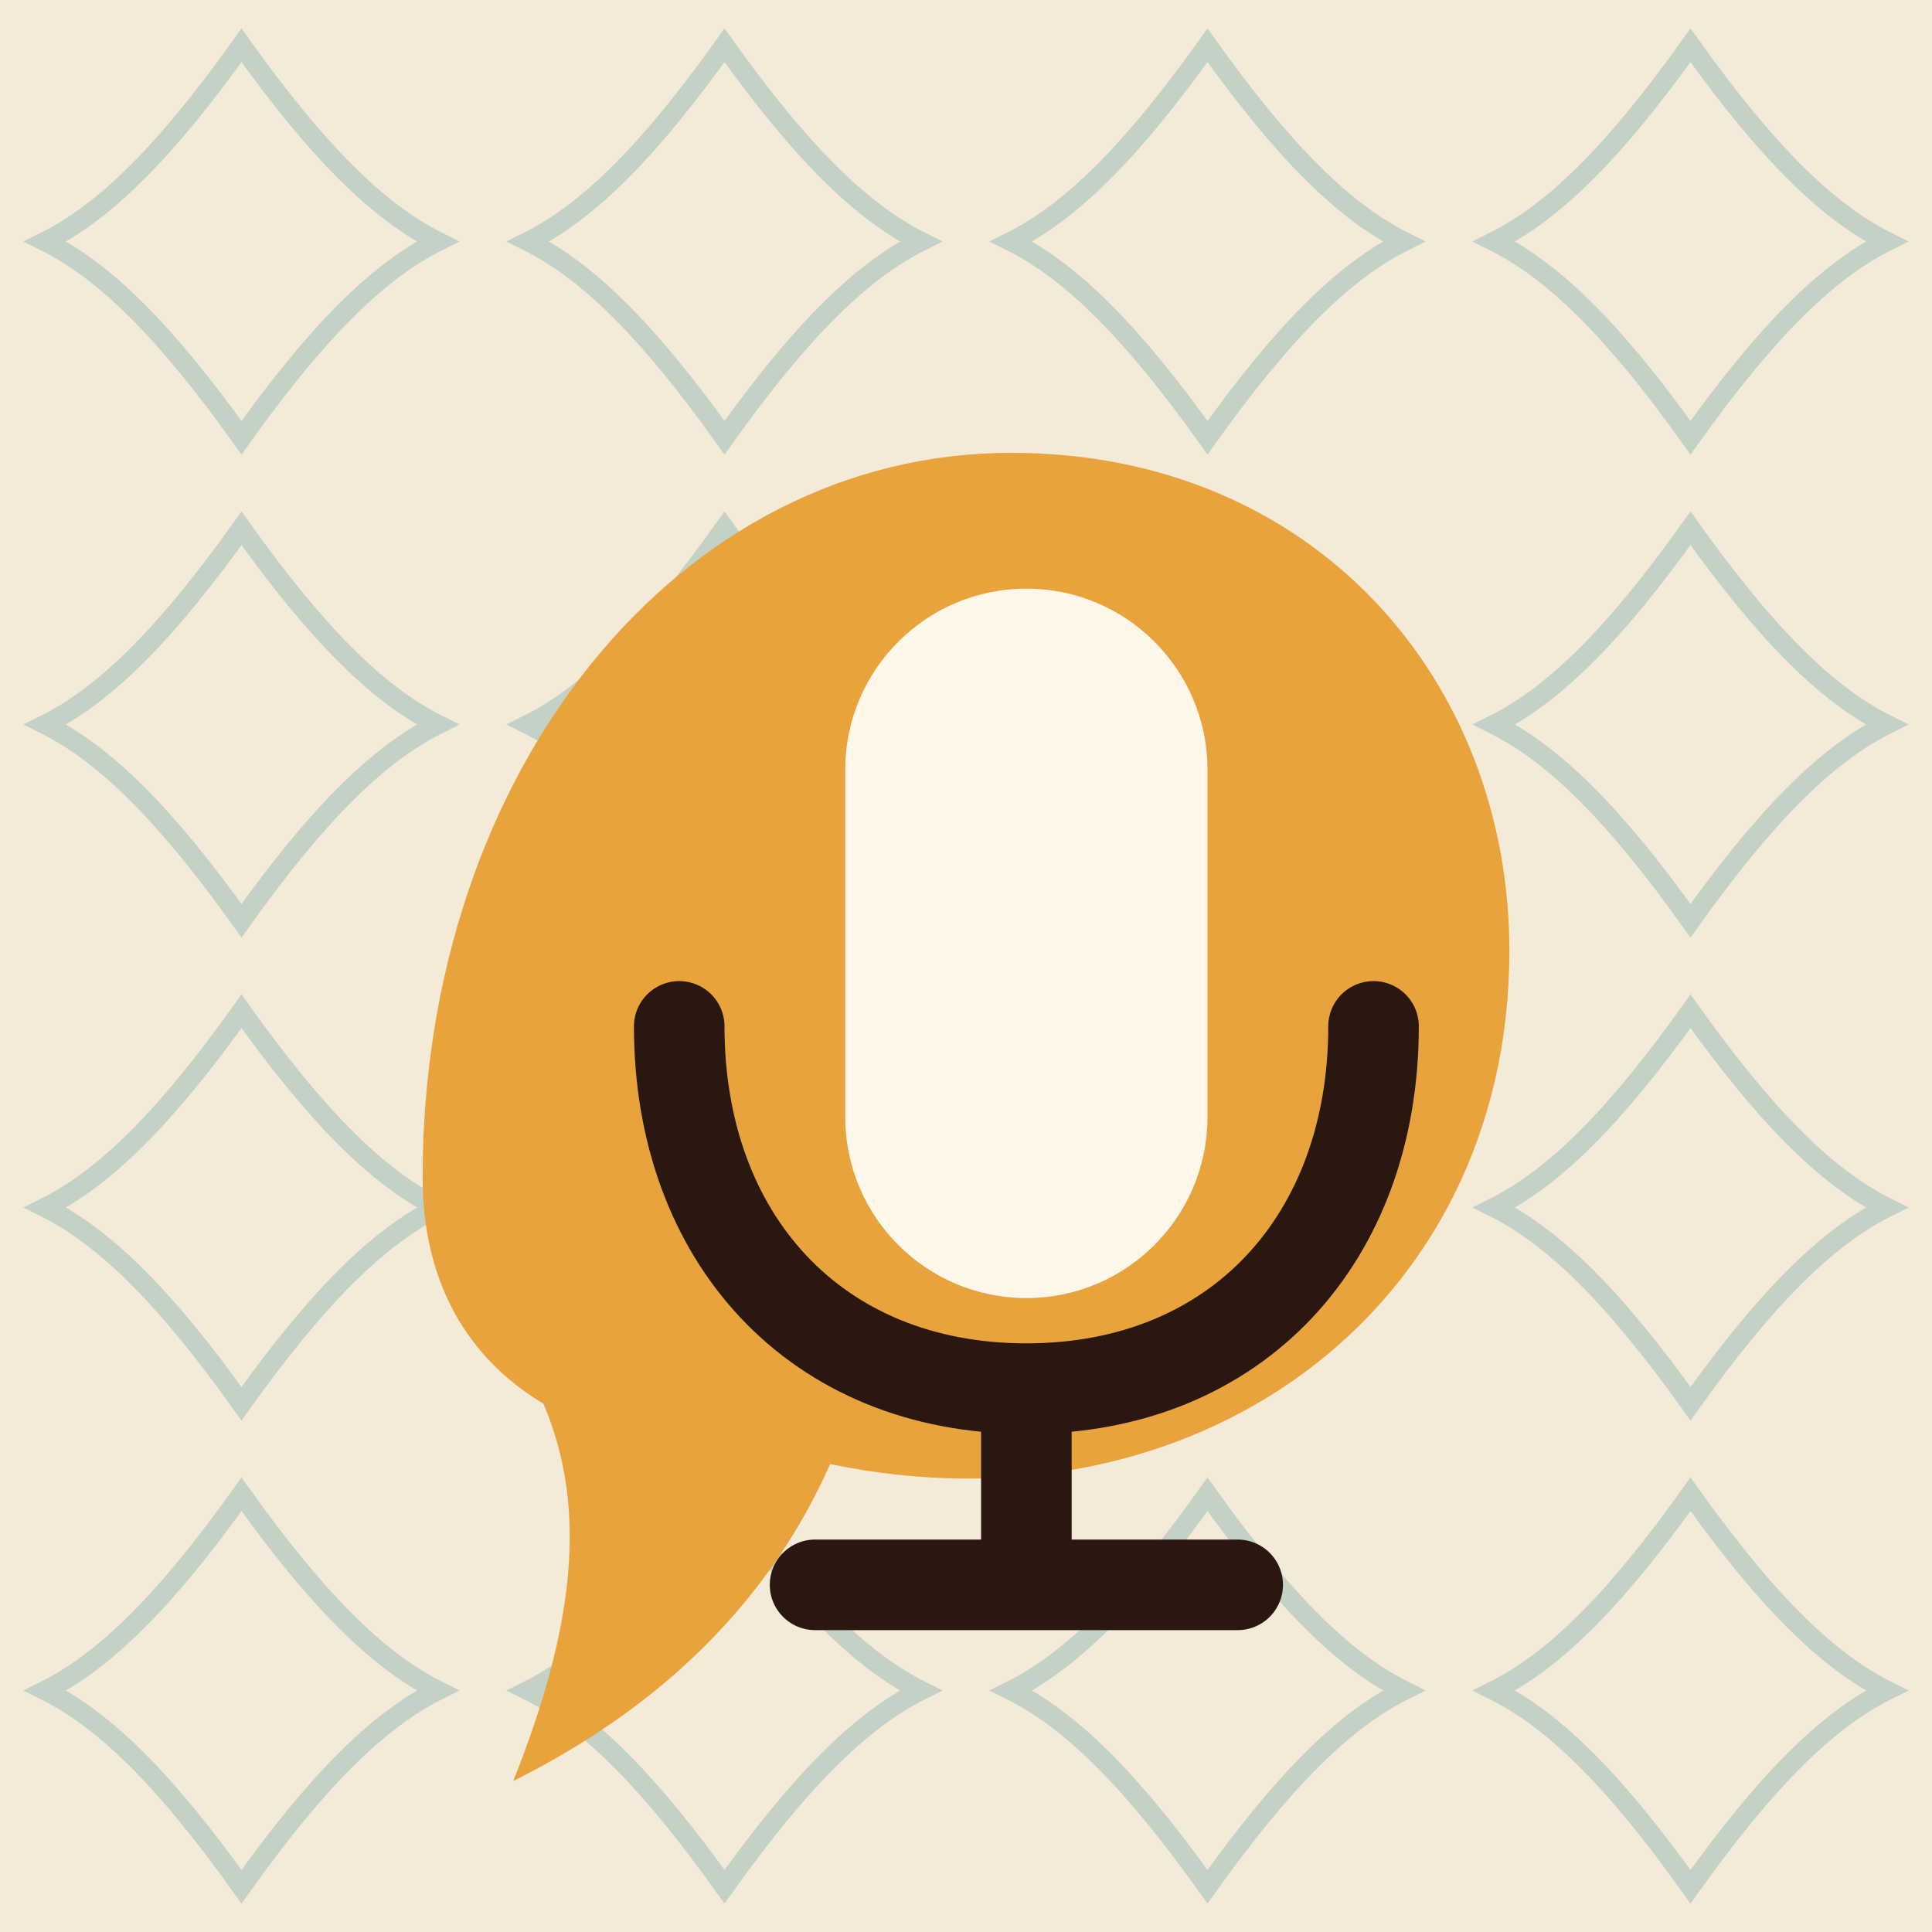
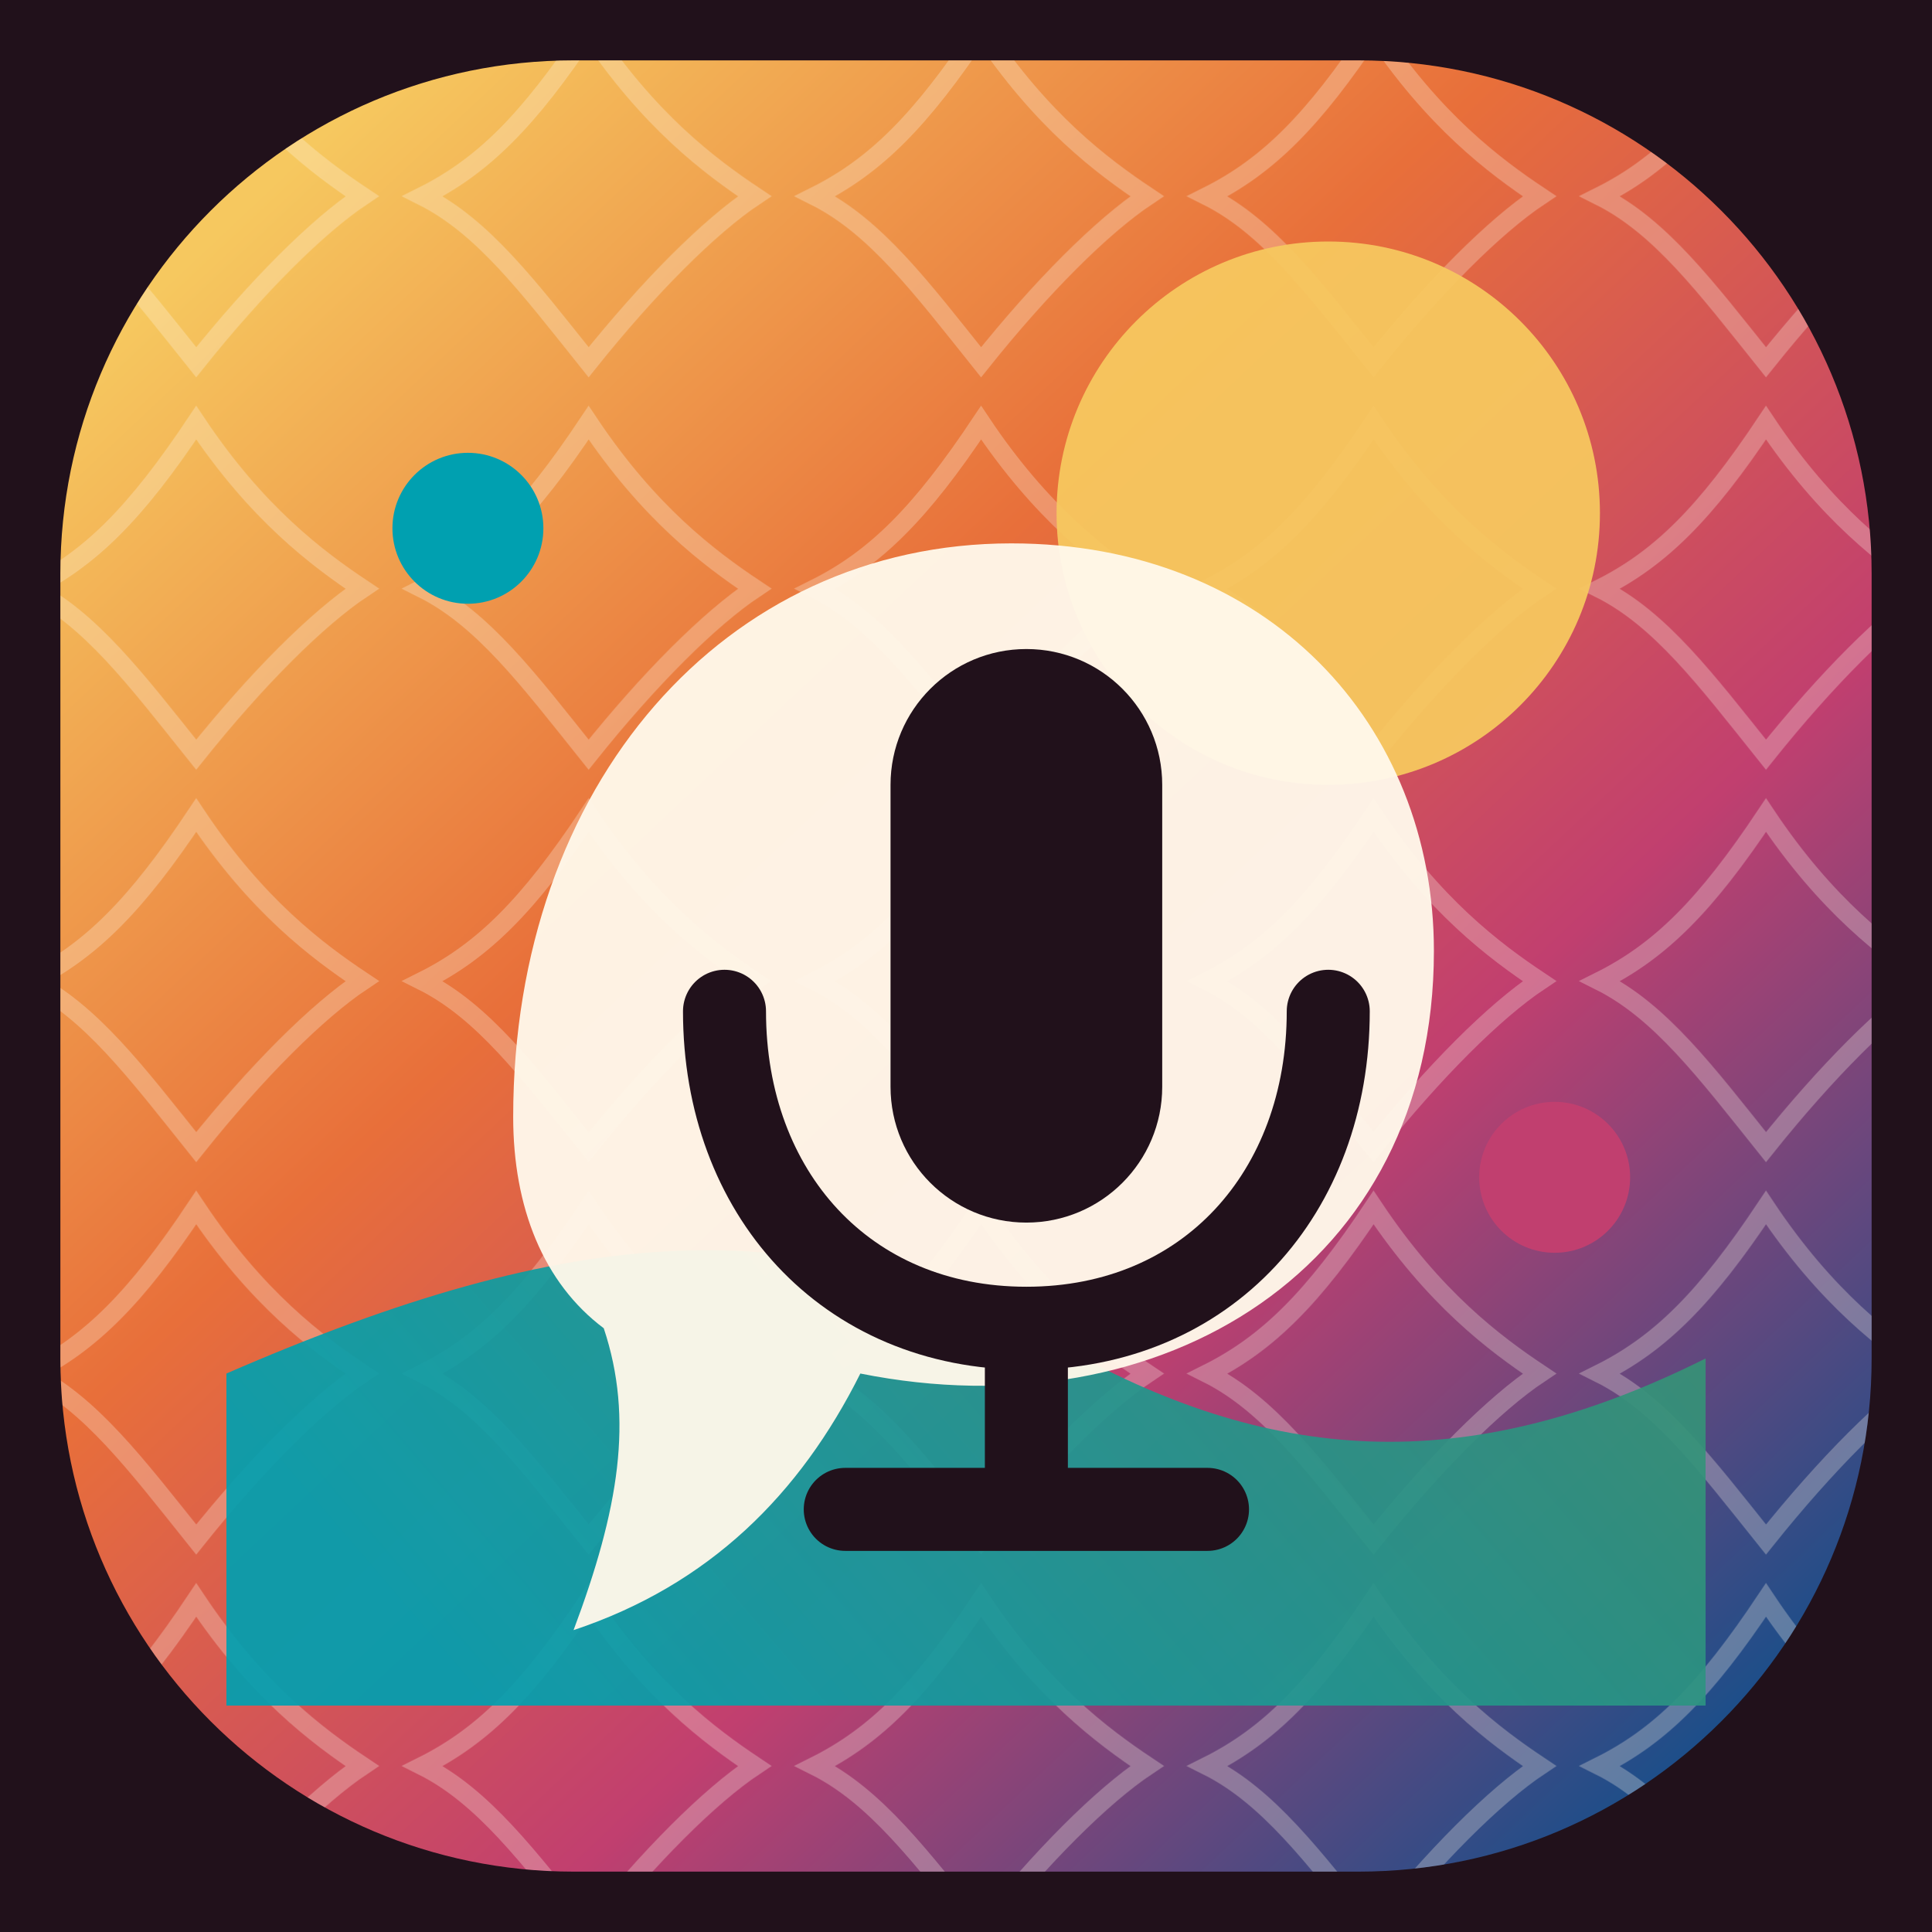
- <svg xmlns="http://www.w3.org/2000/svg" viewBox="0 0 128 128">
+ <svg xmlns="http://www.w3.org/2000/svg" viewBox="0 0 128 128" role="img" aria-label="Spanish recall app icon">
  <defs>
-     <linearGradient id="g" x1="20" y1="18" x2="112" y2="110">
-       <stop stop-color="#e8a33d" />
-       <stop offset=".55" stop-color="#c75b39" />
-       <stop offset="1" stop-color="#7c2d3a" />
+     <linearGradient id="sunset" x1="16" y1="14" x2="112" y2="116" gradientUnits="userSpaceOnUse">
+       <stop stop-color="#f6c85f" />
+       <stop offset=".36" stop-color="#e86f3a" />
+       <stop offset=".68" stop-color="#c13f6f" />
+       <stop offset="1" stop-color="#1d4e89" />
    </linearGradient>
-     <pattern id="p" width="32" height="32" patternUnits="userSpaceOnUse">
-       <path d="M16 3c5 7 9 11 13 13-4 2-8 6-13 13C11 22 7 18 3 16 7 14 11 10 16 3Z" fill="none" stroke="#1f7a8c" stroke-width="1.3" opacity=".3" />
+     <linearGradient id="sea" x1="24" y1="104" x2="108" y2="32" gradientUnits="userSpaceOnUse">
+       <stop stop-color="#00a0b0" />
+       <stop offset="1" stop-color="#4f8a5b" />
+     </linearGradient>
+     <pattern id="tile" width="26" height="26" patternUnits="userSpaceOnUse">
+       <path d="M13 2c4 6 8 9 11 11-3 2-7 6-11 11C9 19 6 15 2 13 6 11 9 8 13 2Z" fill="none" stroke="#fff8ea" stroke-width="1.25" opacity=".28" />
    </pattern>
  </defs>
-   <rect width="128" height="128" fill="#f4ead8" />
-   <rect width="128" height="128" fill="url(#p)" opacity=".75" />
-   <path d="M28 78c0-27 17-48 39-48 20 0 33 15 33 33 0 24-21 39-45 34-4 9-11 16-21 21 4-10 5-18 2-25-5-3-8-8-8-15Z" fill="url(#g)" />
-   <path d="M56 51a12 12 0 0 1 24 0v23a12 12 0 0 1-24 0V51Z" fill="#fff8ea" />
-   <path d="M45 68c0 14 9 24 23 24s23-10 23-24M68 92v13M54 105h28" fill="none" stroke="#2a1810" stroke-width="6" stroke-linecap="round" />
+   <rect width="128" height="128" fill="#21111b" />
+   <rect x="4" y="4" width="120" height="120" rx="34" fill="url(#sunset)" />
+   <rect x="4" y="4" width="120" height="120" rx="34" fill="url(#tile)" />
+   <circle cx="88" cy="34" r="18" fill="#f6c85f" opacity=".94" />
+   <path d="M15 91c23-10 38-11 55-2 14 8 27 9 43 1v23H15Z" fill="url(#sea)" opacity=".92" />
+   <path d="M34 74c0-22 14-38 33-38 17 0 28 12 28 27 0 21-18 32-38 28-4 8-10 14-19 17 3-8 4-14 2-20-4-3-6-8-6-14Z" fill="#fff8ea" opacity=".96" />
+   <path d="M59 52a9 9 0 0 1 18 0v20a9 9 0 0 1-18 0V52Z" fill="#21111b" />
+   <path d="M48 67c0 12 8 21 20 21s20-9 20-21M68 88v12M56 100h24" fill="none" stroke="#21111b" stroke-width="5.5" stroke-linecap="round" />
+   <circle cx="31" cy="35" r="5" fill="#00a0b0" />
+   <circle cx="103" cy="78" r="5" fill="#c13f6f" />
</svg>
